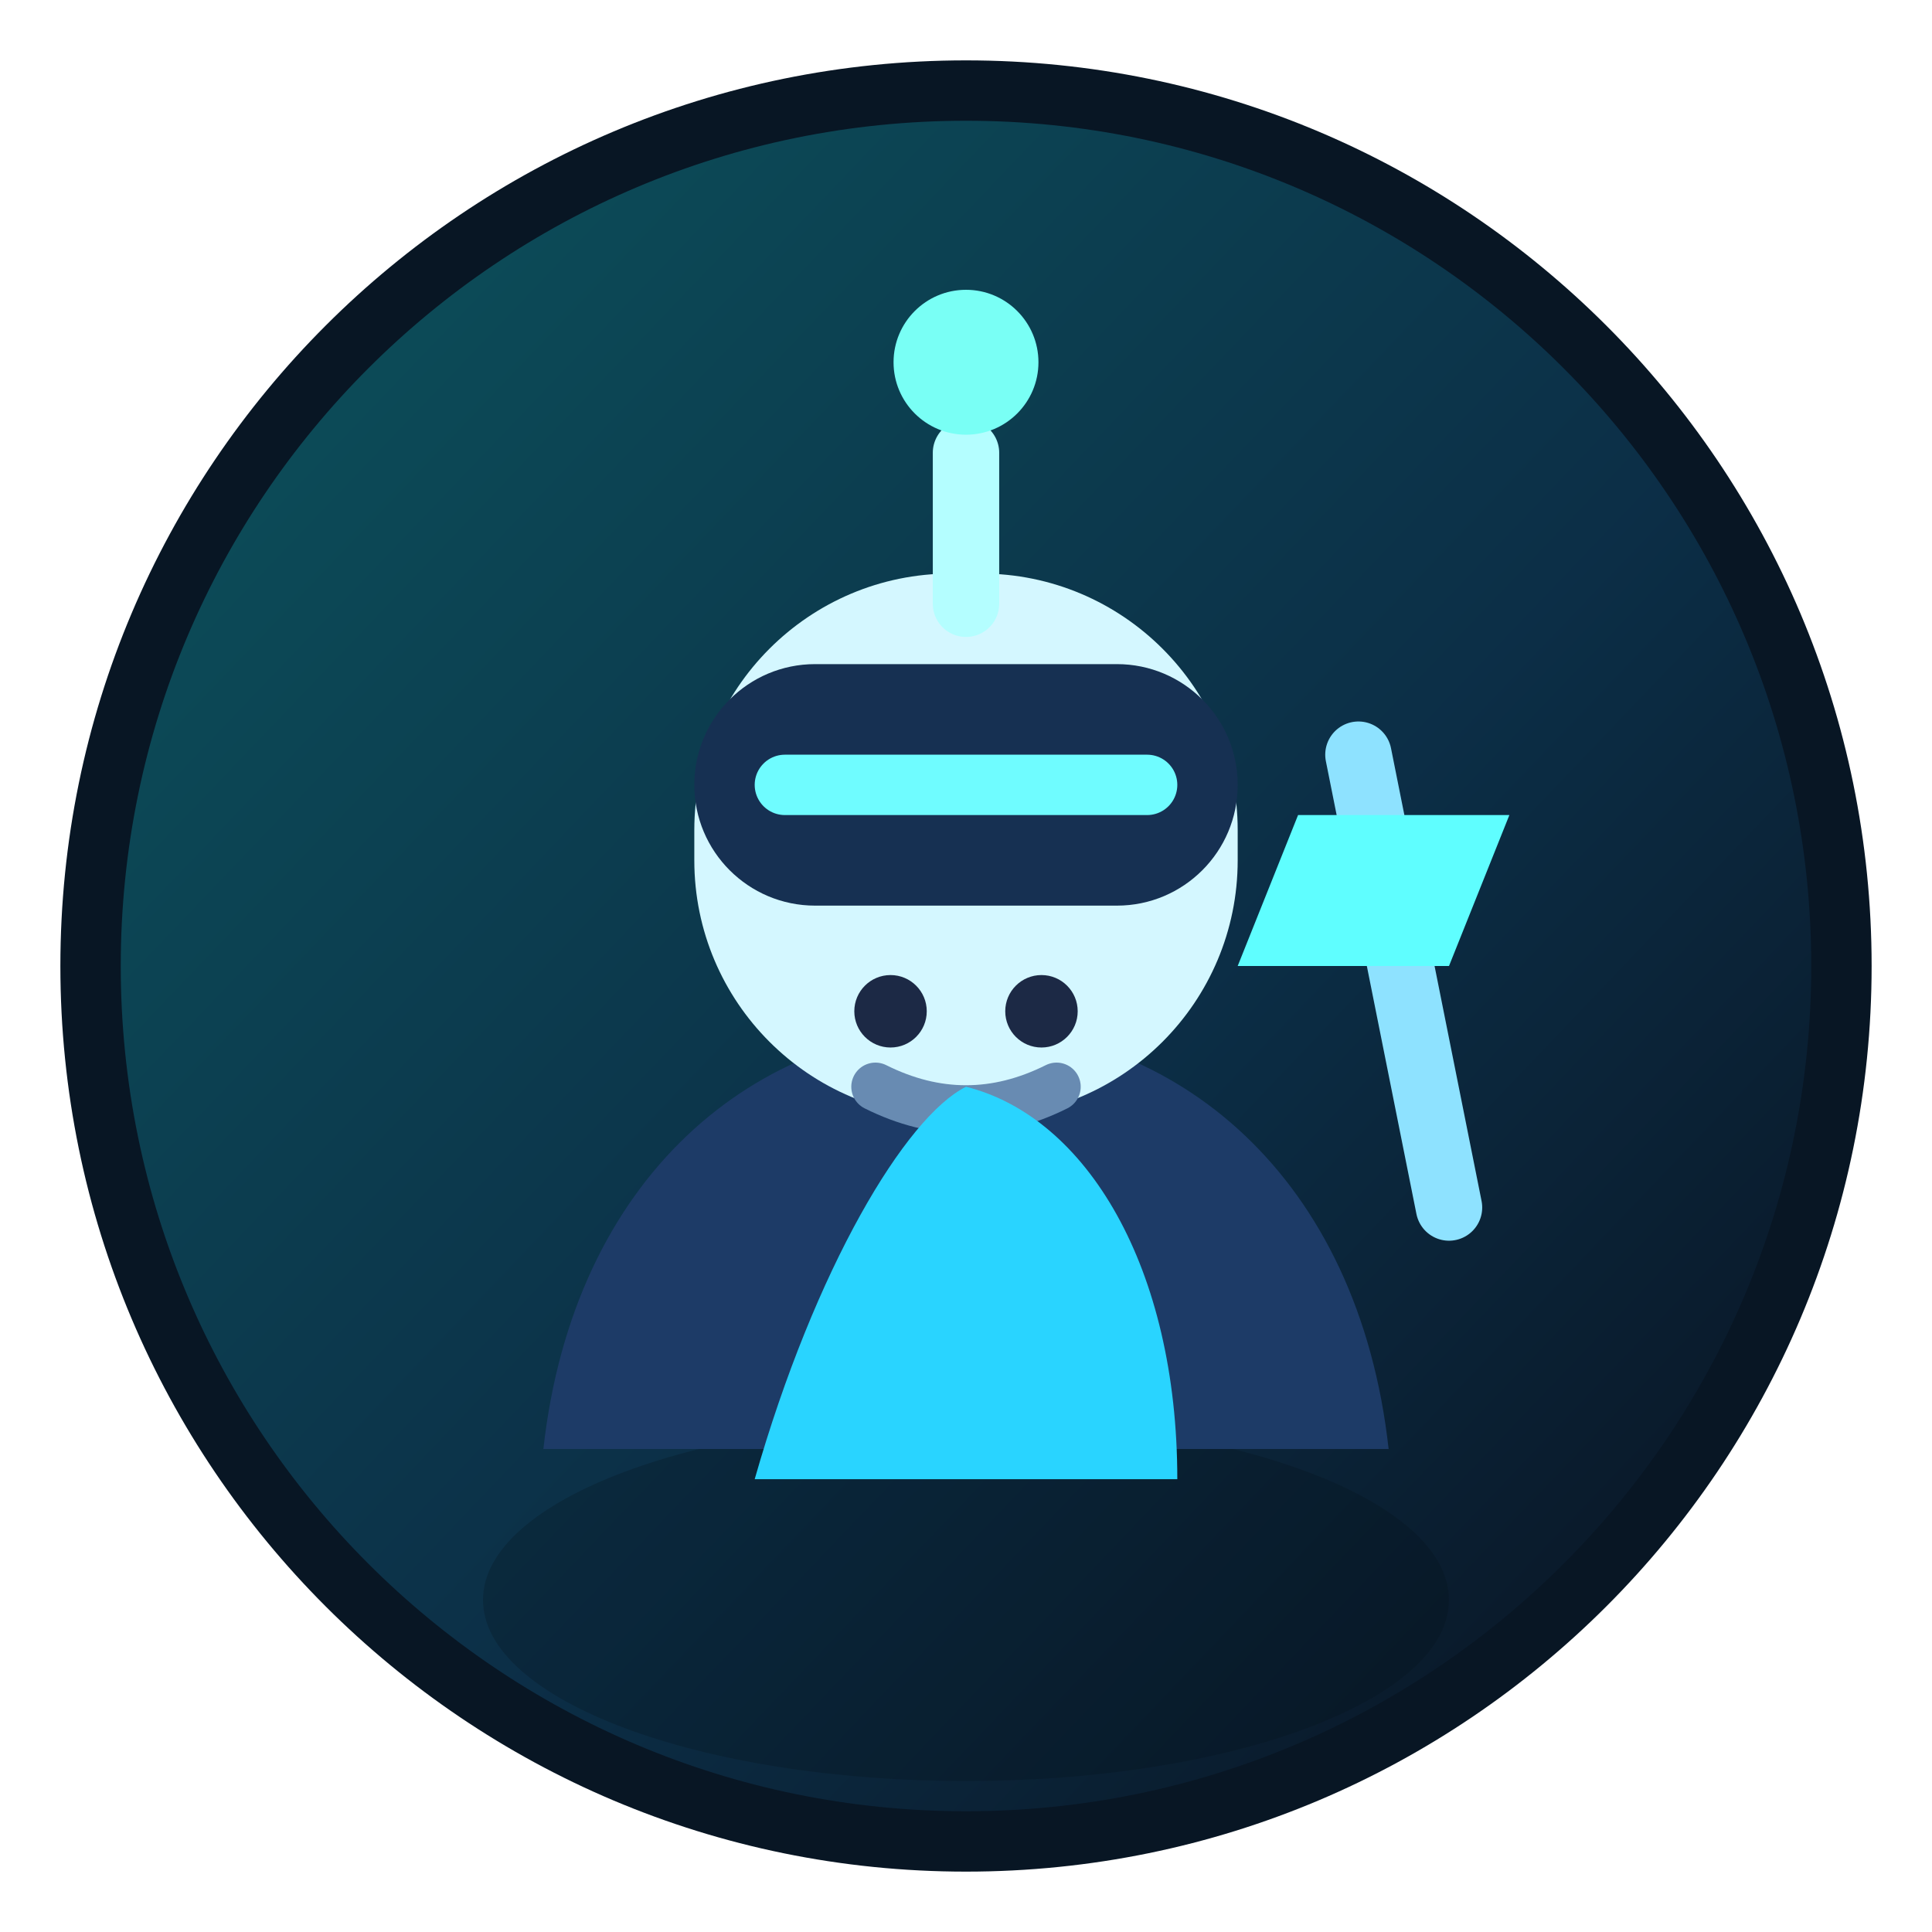
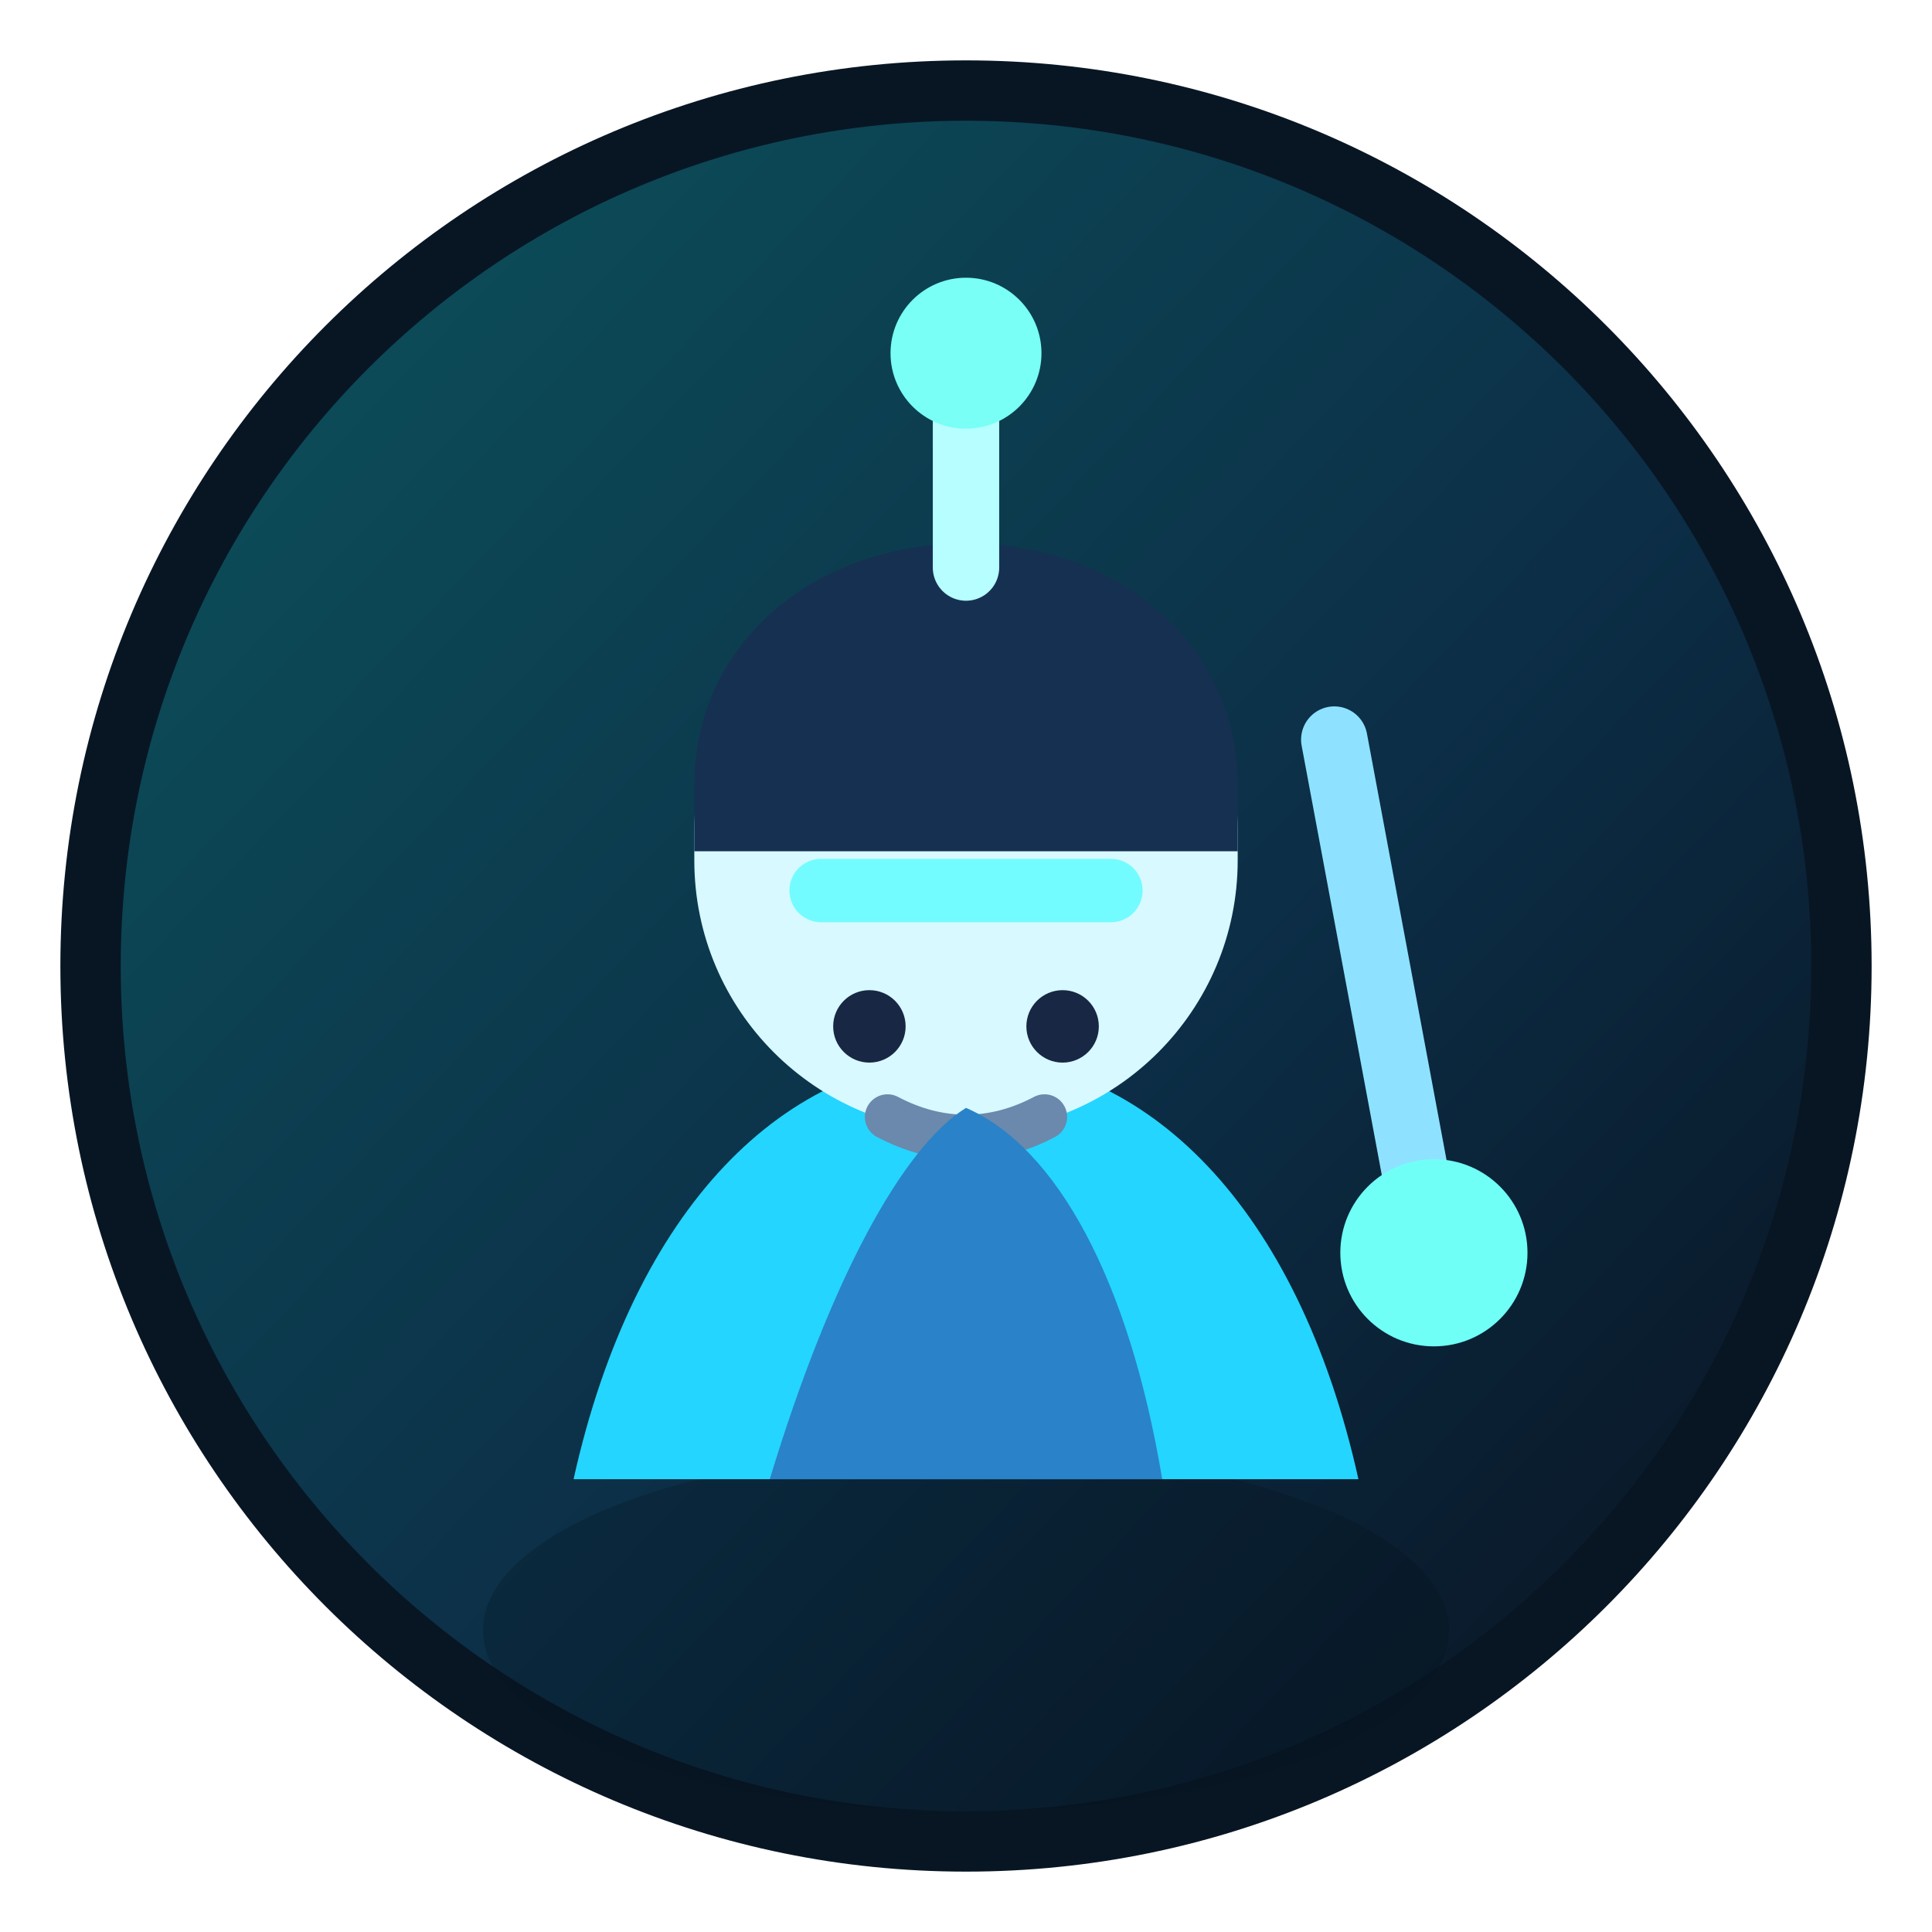
<svg xmlns="http://www.w3.org/2000/svg" viewBox="0 0 64 64">
  <defs>
    <linearGradient id="bg" x1="10" y1="12" x2="54" y2="54" gradientUnits="userSpaceOnUse">
      <stop offset="0" stop-color="#1af6ff" />
      <stop offset=".58" stop-color="#177bb7" />
      <stop offset="1" stop-color="#0f1d36" />
    </linearGradient>
  </defs>
  <circle cx="32" cy="32" r="30" fill="#081624" />
  <circle cx="32" cy="32" r="28" fill="url(#bg)" opacity=".24" />
-   <ellipse cx="32" cy="53" rx="16" ry="6" fill="#041019" opacity=".25" />
-   <path d="M18 48c1-9 7-14 14-14 7 0 13 5 14 14" fill="#1d3b67" />
-   <rect x="23" y="19" width="18" height="18" rx="8.5" fill="#d4f7ff" />
-   <rect x="23" y="22" width="18" height="8" rx="4" fill="#163052" />
-   <path d="M26 26h12" stroke="#6ffcff" stroke-width="2" stroke-linecap="round" />
-   <circle cx="29.5" cy="33.5" r="1.2" fill="#1c2945" />
-   <circle cx="34.5" cy="33.5" r="1.2" fill="#1c2945" />
-   <path d="M29 36c2 1 4 1 6 0" stroke="#688bb2" stroke-width="1.6" stroke-linecap="round" fill="none" />
-   <path d="M25 49c2-7 5-12 7-13 4 1 7 6 7 13" fill="#29d4ff" />
-   <path d="M32 15v5" stroke="#b4feff" stroke-width="2.2" stroke-linecap="round" />
-   <circle cx="32" cy="12" r="2.4" fill="#79fff5" />
-   <path d="M45 25l3 15" stroke="#8ee2ff" stroke-width="2.2" stroke-linecap="round" />
-   <path d="M43 27h7l-2 5h-7Z" fill="#5ffeff" />
+   <ellipse cx="32" cy="54" rx="16" ry="6" fill="#041019" opacity=".25" />
+   <path d="M19 49c2-9 7-14 13-14s11 5 13 14" fill="#24d5ff" />
+   <rect x="23" y="18.5" width="18" height="19" rx="9" fill="#d7f9ff" />
+   <path d="M23 26c0-4.7 4-8 9-8s9 3.3 9 8v2.2H23Z" fill="#163052" />
+   <path d="M27.2 29.5h9.6" stroke="#73fcff" stroke-width="2.1" stroke-linecap="round" />
+   <circle cx="28.8" cy="34" r="1.2" fill="#182743" />
+   <circle cx="35.2" cy="34" r="1.2" fill="#182743" />
+   <path d="M29.4 37c1.7.9 3.5.9 5.2 0" stroke="#6a89ad" stroke-width="1.5" stroke-linecap="round" fill="none" />
+   <path d="M25.5 49c2-6.6 4.4-11 6.5-12.3 3 1.3 5.4 5.7 6.5 12.3" fill="#2a82c8" />
+   <path d="M32 14v4.8" stroke="#b6feff" stroke-width="2.2" stroke-linecap="round" />
+   <circle cx="32" cy="11.7" r="2.5" fill="#79fff5" />
+   <path d="M44.2 24.5 47 39.5" stroke="#8ee2ff" stroke-width="2.2" stroke-linecap="round" />
+   <circle cx="47.5" cy="41.5" r="3.1" fill="#70fff7" />
</svg>
